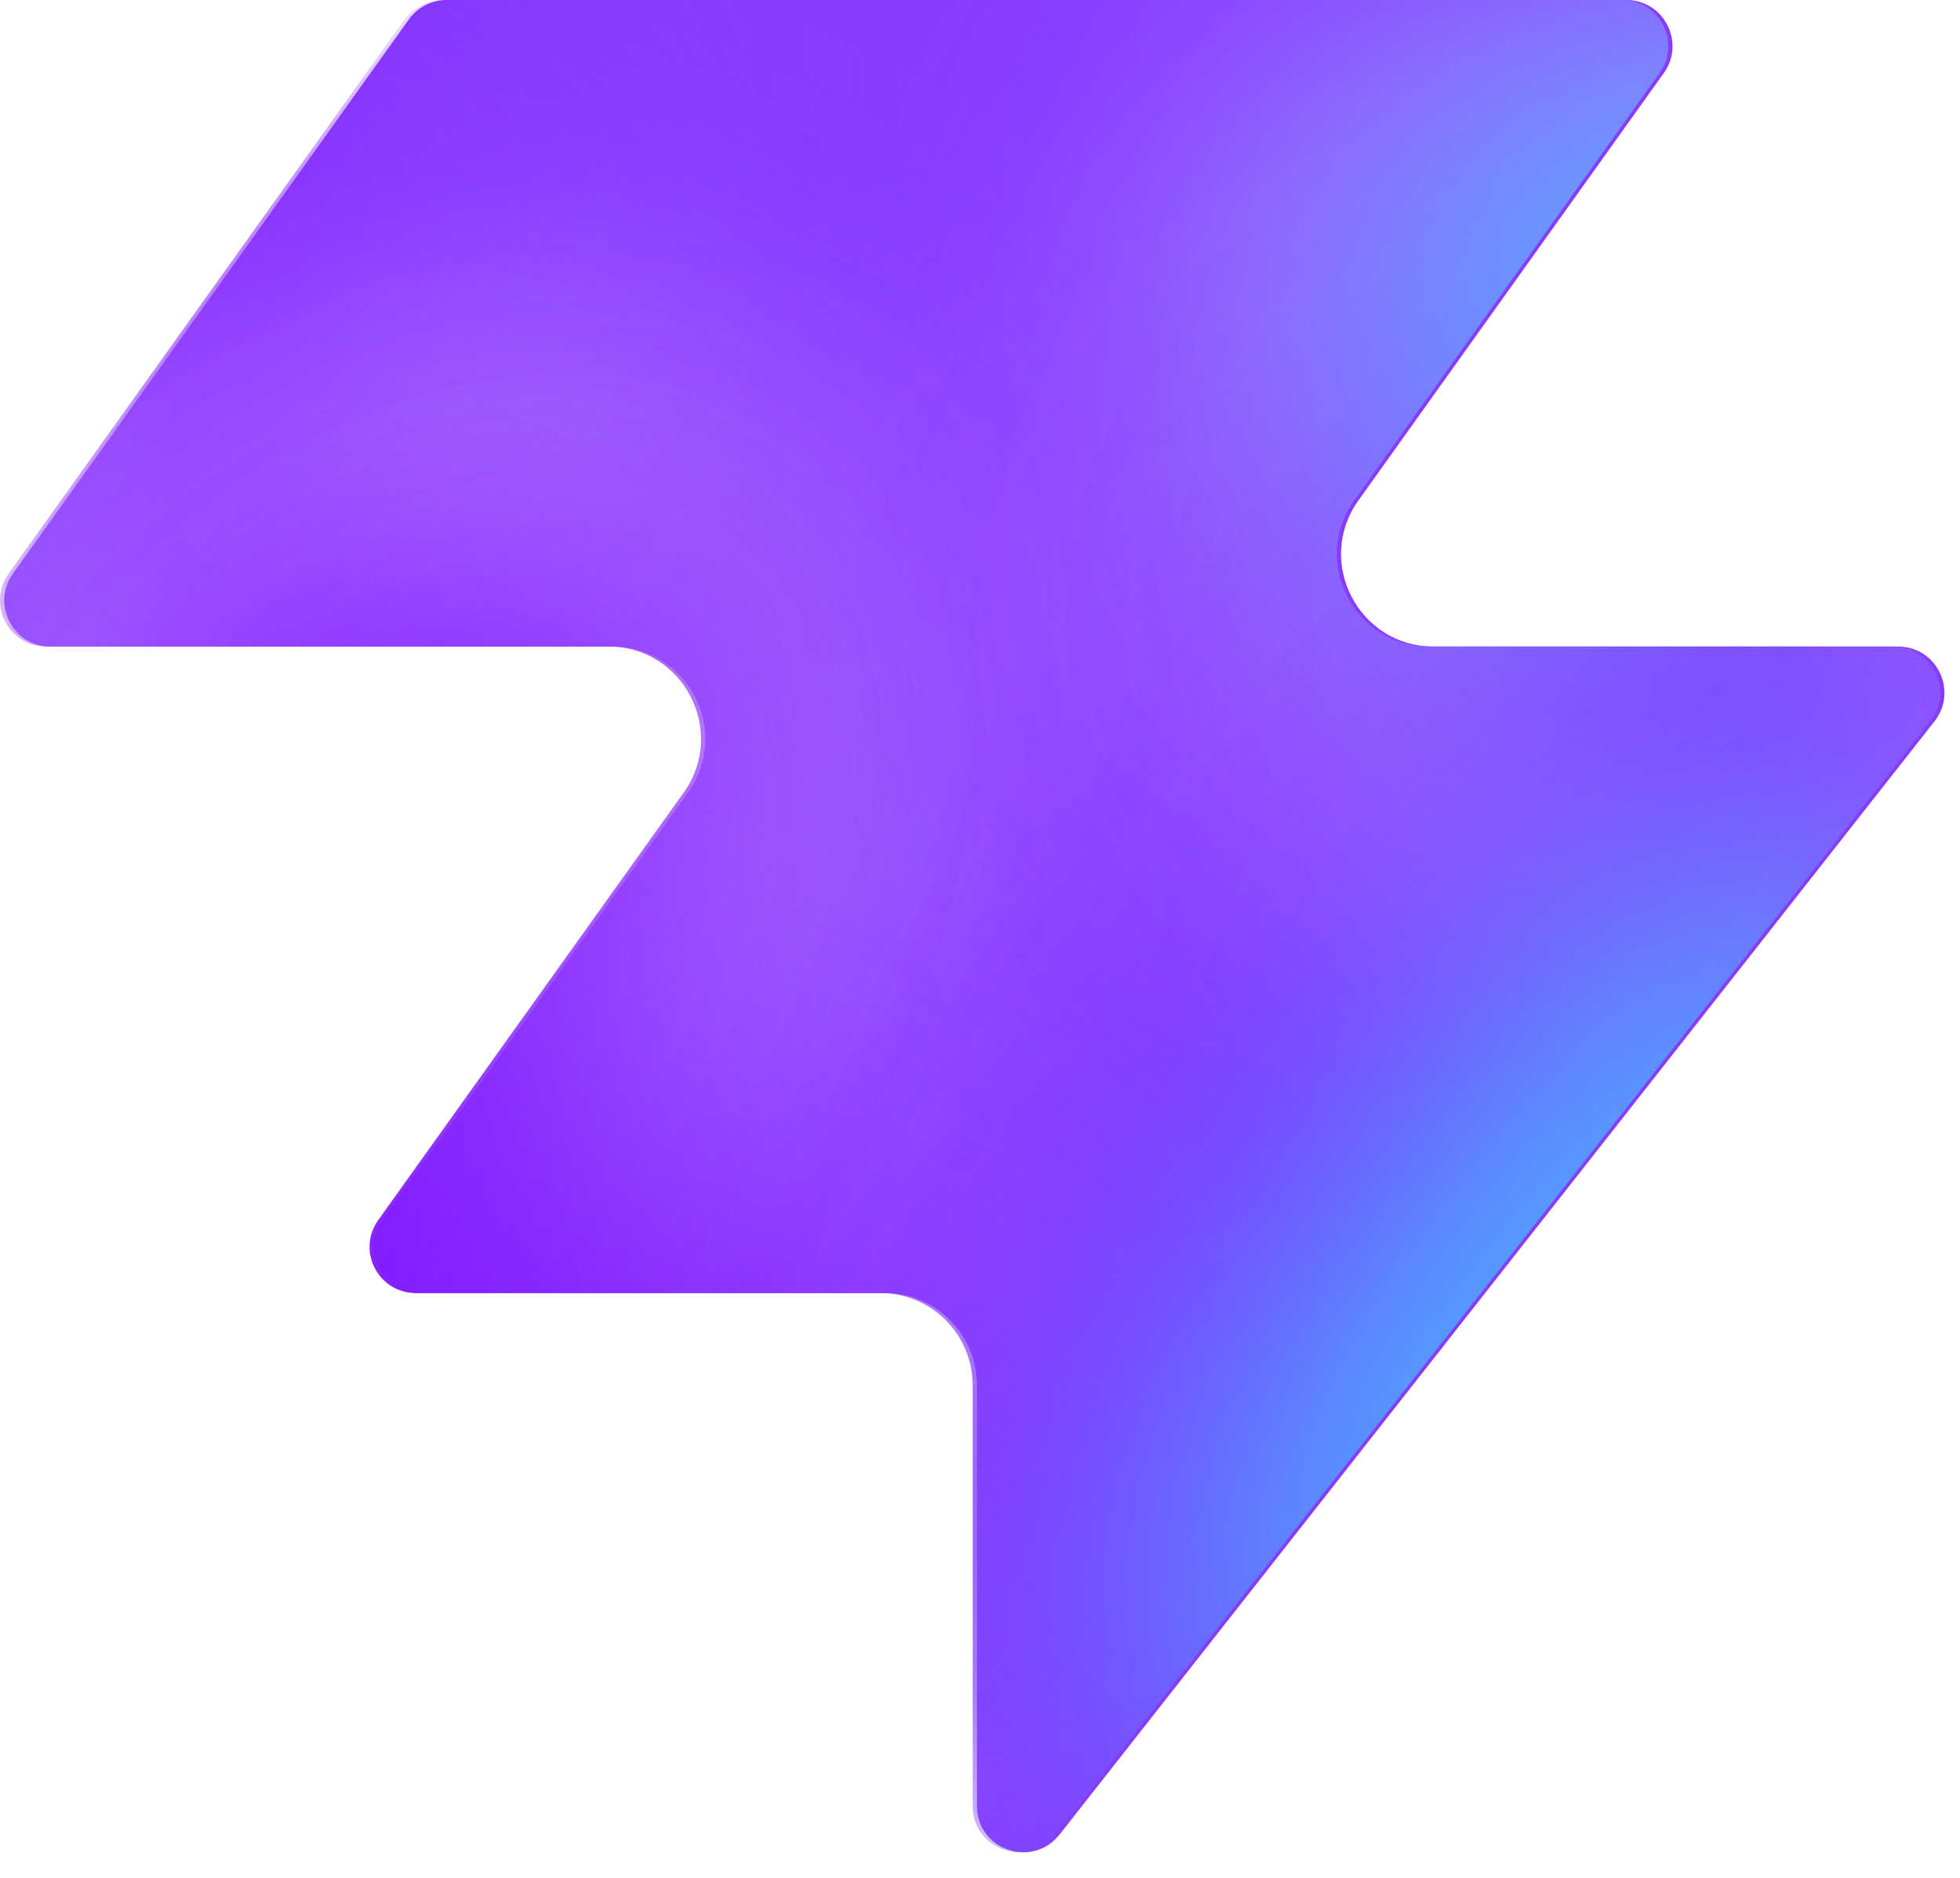
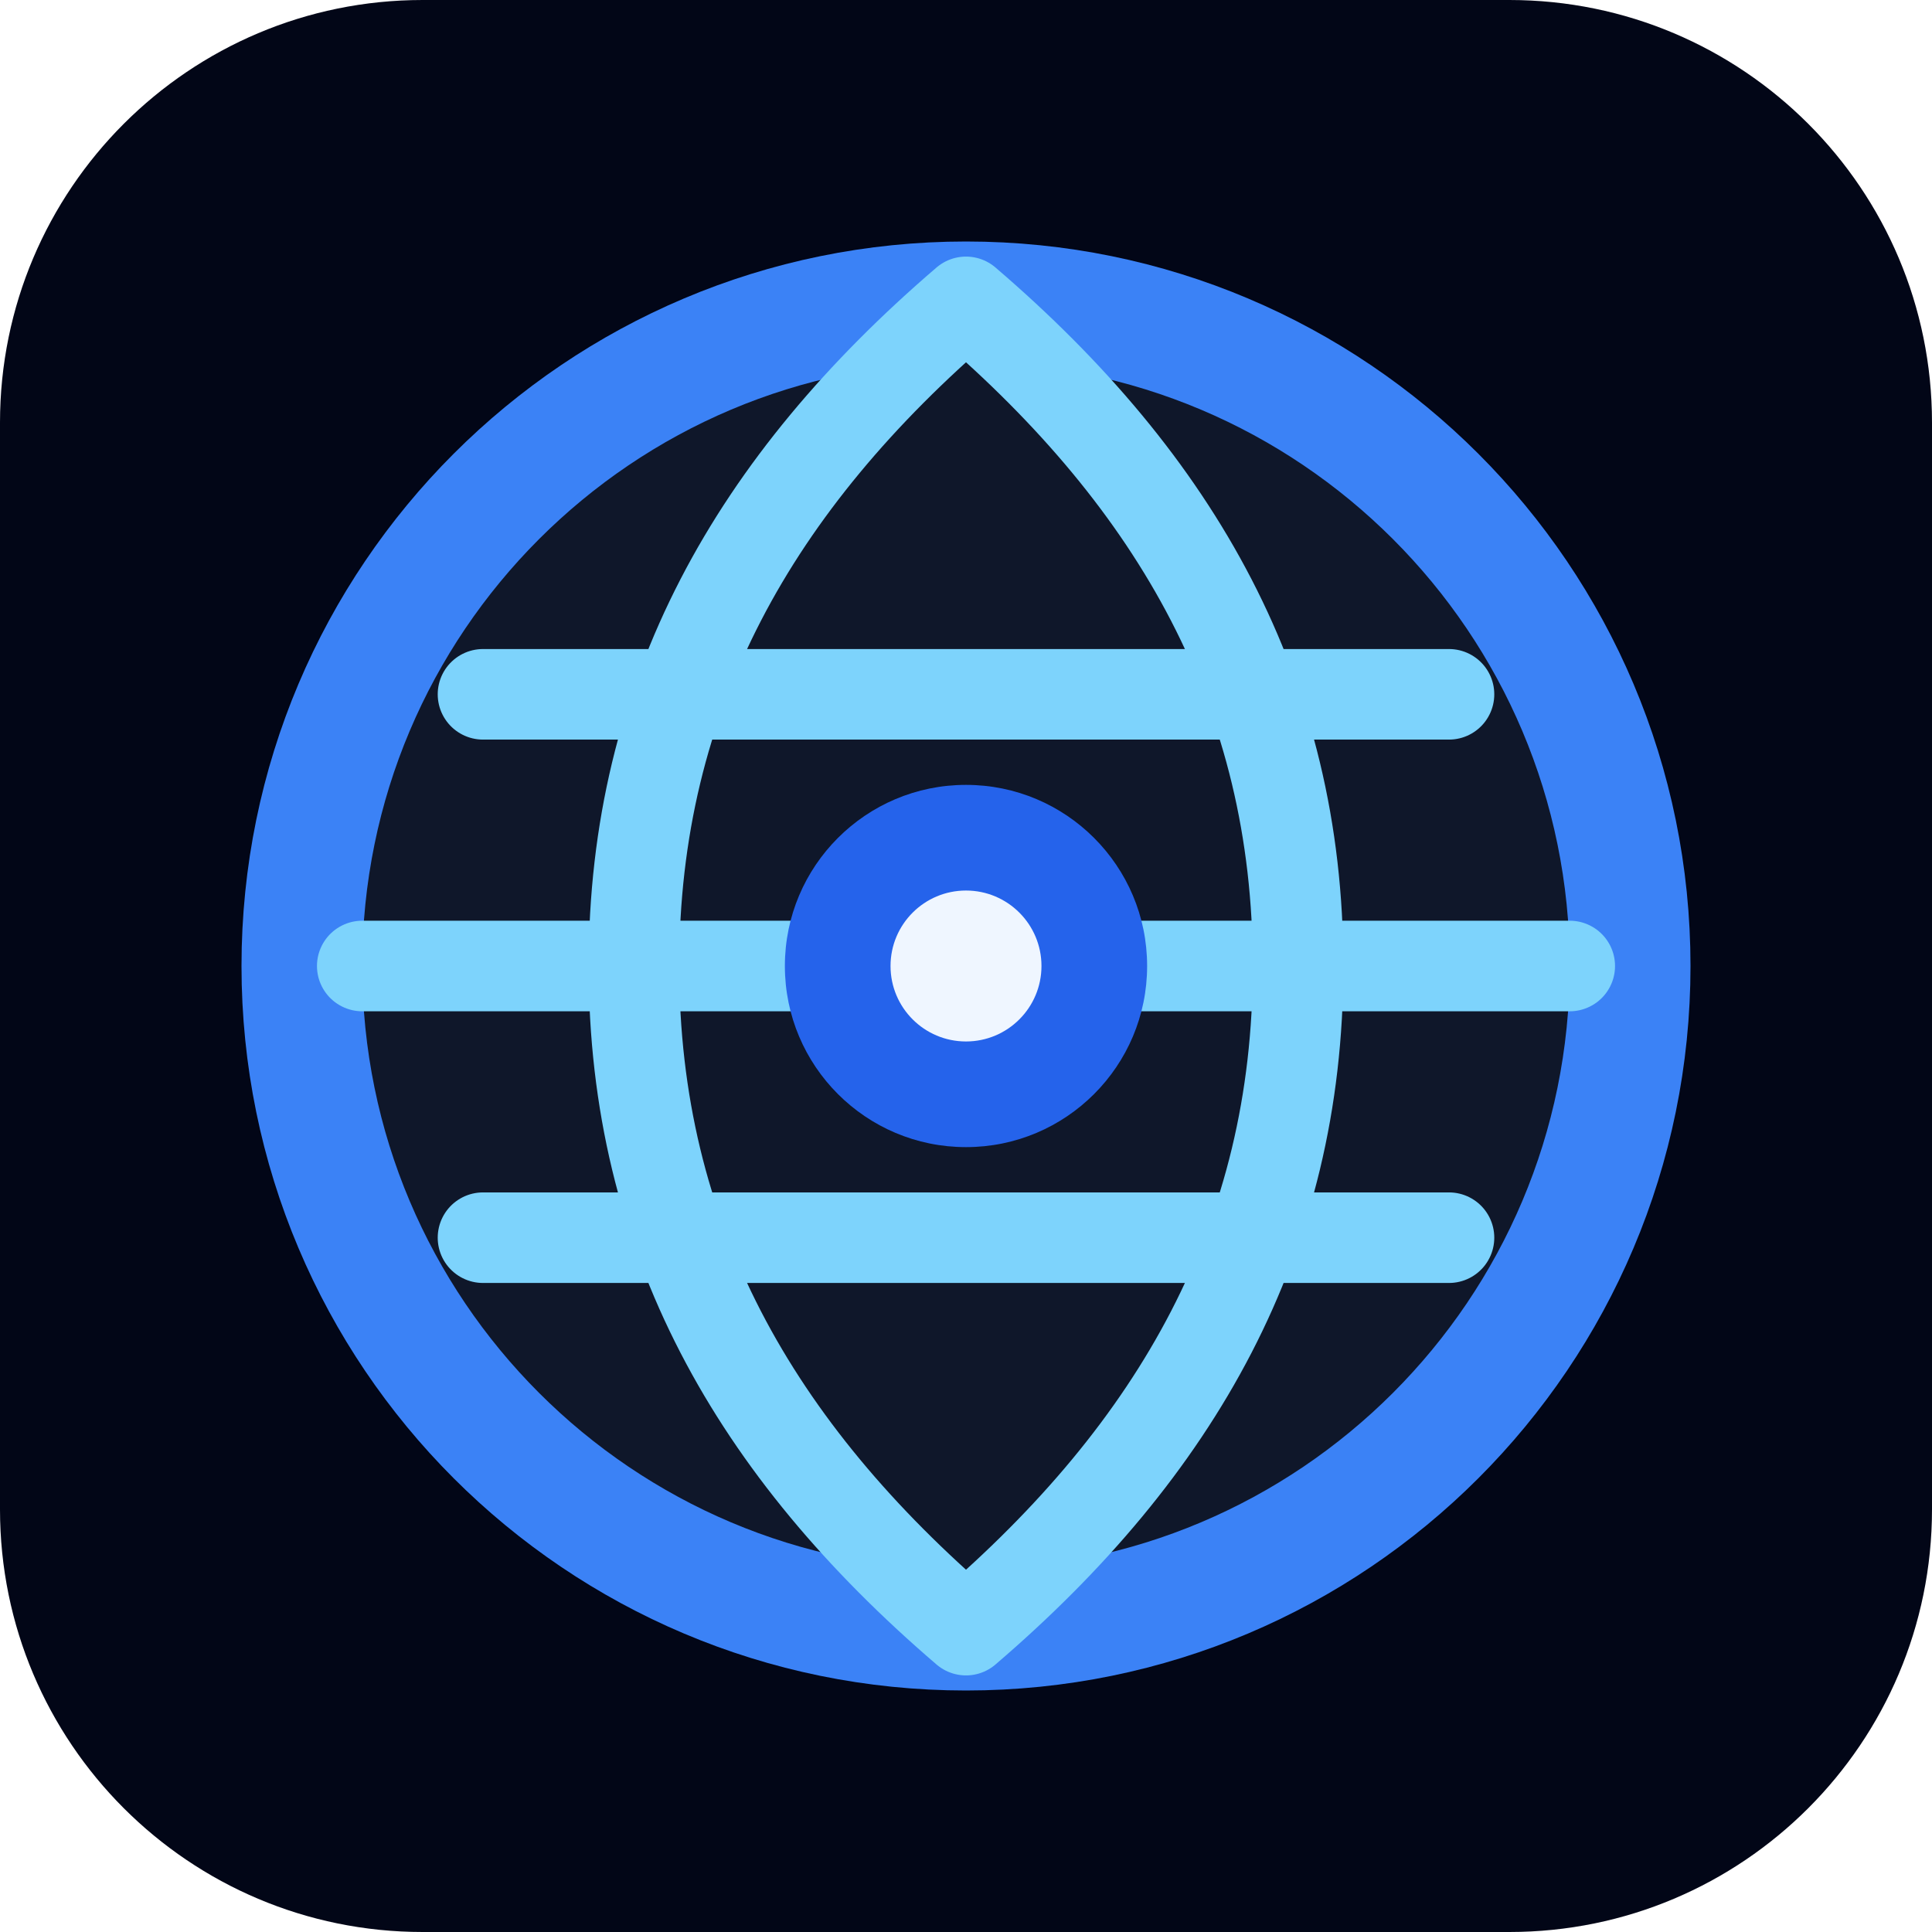
- <svg xmlns="http://www.w3.org/2000/svg" width="48" height="46" fill="none" viewBox="0 0 48 46">
-   <path fill="#863bff" d="M25.946 44.938c-.664.845-2.021.375-2.021-.698V33.937a2.26 2.26 0 0 0-2.262-2.262H10.287c-.92 0-1.456-1.04-.92-1.788l7.48-10.471c1.07-1.497 0-3.578-1.842-3.578H1.237c-.92 0-1.456-1.04-.92-1.788L10.013.474c.214-.297.556-.474.92-.474h28.894c.92 0 1.456 1.04.92 1.788l-7.48 10.471c-1.07 1.498 0 3.579 1.842 3.579h11.377c.943 0 1.473 1.088.89 1.83L25.947 44.94z" style="fill:#863bff;fill:color(display-p3 .525 .23 1);fill-opacity:1" />
-   <mask id="a" width="48" height="46" x="0" y="0" maskUnits="userSpaceOnUse" style="mask-type:alpha">
-     <path fill="#000" d="M25.842 44.938c-.664.844-2.021.375-2.021-.698V33.937a2.26 2.26 0 0 0-2.262-2.262H10.183c-.92 0-1.456-1.04-.92-1.788l7.48-10.471c1.07-1.498 0-3.579-1.842-3.579H1.133c-.92 0-1.456-1.04-.92-1.787L9.91.473c.214-.297.556-.474.92-.474h28.894c.92 0 1.456 1.04.92 1.788l-7.48 10.471c-1.07 1.498 0 3.578 1.842 3.578h11.377c.943 0 1.473 1.088.89 1.832L25.843 44.94z" style="fill:#000;fill-opacity:1" />
-   </mask>
-   <g mask="url(#a)">
-     <g filter="url(#b)">
-       <ellipse cx="5.508" cy="14.704" fill="#ede6ff" rx="5.508" ry="14.704" style="fill:#ede6ff;fill:color(display-p3 .927 .903 1);fill-opacity:1" transform="matrix(.00324 1 1 -.00324 -4.47 31.516)" />
-     </g>
-     <g filter="url(#c)">
-       <ellipse cx="10.399" cy="29.851" fill="#ede6ff" rx="10.399" ry="29.851" style="fill:#ede6ff;fill:color(display-p3 .927 .903 1);fill-opacity:1" transform="matrix(.00324 1 1 -.00324 -39.328 7.883)" />
-     </g>
-     <g filter="url(#d)">
-       <ellipse cx="5.508" cy="30.487" fill="#7e14ff" rx="5.508" ry="30.487" style="fill:#7e14ff;fill:color(display-p3 .492 .077 1);fill-opacity:1" transform="rotate(89.814 -25.913 -14.639)scale(1 -1)" />
-     </g>
-     <g filter="url(#e)">
-       <ellipse cx="5.508" cy="30.599" fill="#7e14ff" rx="5.508" ry="30.599" style="fill:#7e14ff;fill:color(display-p3 .492 .077 1);fill-opacity:1" transform="rotate(89.814 -32.644 -3.334)scale(1 -1)" />
-     </g>
-     <g filter="url(#f)">
-       <ellipse cx="5.508" cy="30.599" fill="#7e14ff" rx="5.508" ry="30.599" style="fill:#7e14ff;fill:color(display-p3 .492 .077 1);fill-opacity:1" transform="matrix(.00324 1 1 -.00324 -34.34 30.47)" />
-     </g>
-     <g filter="url(#g)">
-       <ellipse cx="14.072" cy="22.078" fill="#ede6ff" rx="14.072" ry="22.078" style="fill:#ede6ff;fill:color(display-p3 .927 .903 1);fill-opacity:1" transform="rotate(93.35 24.506 48.493)scale(-1 1)" />
-     </g>
-     <g filter="url(#h)">
-       <ellipse cx="3.47" cy="21.501" fill="#7e14ff" rx="3.47" ry="21.501" style="fill:#7e14ff;fill:color(display-p3 .492 .077 1);fill-opacity:1" transform="rotate(89.009 28.708 47.59)scale(-1 1)" />
-     </g>
-     <g filter="url(#i)">
-       <ellipse cx="3.47" cy="21.501" fill="#7e14ff" rx="3.47" ry="21.501" style="fill:#7e14ff;fill:color(display-p3 .492 .077 1);fill-opacity:1" transform="rotate(89.009 28.708 47.59)scale(-1 1)" />
-     </g>
-     <g filter="url(#j)">
-       <ellipse cx=".387" cy="8.972" fill="#7e14ff" rx="4.407" ry="29.108" style="fill:#7e14ff;fill:color(display-p3 .492 .077 1);fill-opacity:1" transform="rotate(39.51 .387 8.972)" />
-     </g>
-     <g filter="url(#k)">
-       <ellipse cx="47.523" cy="-6.092" fill="#7e14ff" rx="4.407" ry="29.108" style="fill:#7e14ff;fill:color(display-p3 .492 .077 1);fill-opacity:1" transform="rotate(37.892 47.523 -6.092)" />
-     </g>
-     <g filter="url(#l)">
-       <ellipse cx="41.412" cy="6.333" fill="#47bfff" rx="5.971" ry="9.665" style="fill:#47bfff;fill:color(display-p3 .28 .748 1);fill-opacity:1" transform="rotate(37.892 41.412 6.333)" />
-     </g>
-     <g filter="url(#m)">
-       <ellipse cx="-1.879" cy="38.332" fill="#7e14ff" rx="4.407" ry="29.108" style="fill:#7e14ff;fill:color(display-p3 .492 .077 1);fill-opacity:1" transform="rotate(37.892 -1.88 38.332)" />
-     </g>
-     <g filter="url(#n)">
-       <ellipse cx="-1.879" cy="38.332" fill="#7e14ff" rx="4.407" ry="29.108" style="fill:#7e14ff;fill:color(display-p3 .492 .077 1);fill-opacity:1" transform="rotate(37.892 -1.88 38.332)" />
-     </g>
-     <g filter="url(#o)">
-       <ellipse cx="35.651" cy="29.907" fill="#7e14ff" rx="4.407" ry="29.108" style="fill:#7e14ff;fill:color(display-p3 .492 .077 1);fill-opacity:1" transform="rotate(37.892 35.651 29.907)" />
-     </g>
-     <g filter="url(#p)">
-       <ellipse cx="38.418" cy="32.4" fill="#47bfff" rx="5.971" ry="15.297" style="fill:#47bfff;fill:color(display-p3 .28 .748 1);fill-opacity:1" transform="rotate(37.892 38.418 32.4)" />
-     </g>
-   </g>
-   <defs>
-     <filter id="b" width="60.045" height="41.654" x="-19.77" y="16.149" color-interpolation-filters="sRGB" filterUnits="userSpaceOnUse">
-       <feFlood flood-opacity="0" result="BackgroundImageFix" />
-       <feBlend in="SourceGraphic" in2="BackgroundImageFix" result="shape" />
-       <feGaussianBlur result="effect1_foregroundBlur_2002_17158" stdDeviation="7.659" />
-     </filter>
-     <filter id="c" width="90.34" height="51.437" x="-54.613" y="-7.533" color-interpolation-filters="sRGB" filterUnits="userSpaceOnUse">
-       <feFlood flood-opacity="0" result="BackgroundImageFix" />
-       <feBlend in="SourceGraphic" in2="BackgroundImageFix" result="shape" />
-       <feGaussianBlur result="effect1_foregroundBlur_2002_17158" stdDeviation="7.659" />
-     </filter>
-     <filter id="d" width="79.355" height="29.4" x="-49.64" y="2.03" color-interpolation-filters="sRGB" filterUnits="userSpaceOnUse">
-       <feFlood flood-opacity="0" result="BackgroundImageFix" />
-       <feBlend in="SourceGraphic" in2="BackgroundImageFix" result="shape" />
-       <feGaussianBlur result="effect1_foregroundBlur_2002_17158" stdDeviation="4.596" />
-     </filter>
-     <filter id="e" width="79.579" height="29.4" x="-45.045" y="20.029" color-interpolation-filters="sRGB" filterUnits="userSpaceOnUse">
-       <feFlood flood-opacity="0" result="BackgroundImageFix" />
-       <feBlend in="SourceGraphic" in2="BackgroundImageFix" result="shape" />
-       <feGaussianBlur result="effect1_foregroundBlur_2002_17158" stdDeviation="4.596" />
-     </filter>
-     <filter id="f" width="79.579" height="29.4" x="-43.513" y="21.178" color-interpolation-filters="sRGB" filterUnits="userSpaceOnUse">
-       <feFlood flood-opacity="0" result="BackgroundImageFix" />
-       <feBlend in="SourceGraphic" in2="BackgroundImageFix" result="shape" />
-       <feGaussianBlur result="effect1_foregroundBlur_2002_17158" stdDeviation="4.596" />
-     </filter>
-     <filter id="g" width="74.749" height="58.852" x="15.756" y="-17.901" color-interpolation-filters="sRGB" filterUnits="userSpaceOnUse">
-       <feFlood flood-opacity="0" result="BackgroundImageFix" />
-       <feBlend in="SourceGraphic" in2="BackgroundImageFix" result="shape" />
-       <feGaussianBlur result="effect1_foregroundBlur_2002_17158" stdDeviation="7.659" />
-     </filter>
-     <filter id="h" width="61.377" height="25.362" x="23.548" y="2.284" color-interpolation-filters="sRGB" filterUnits="userSpaceOnUse">
-       <feFlood flood-opacity="0" result="BackgroundImageFix" />
-       <feBlend in="SourceGraphic" in2="BackgroundImageFix" result="shape" />
-       <feGaussianBlur result="effect1_foregroundBlur_2002_17158" stdDeviation="4.596" />
-     </filter>
-     <filter id="i" width="61.377" height="25.362" x="23.548" y="2.284" color-interpolation-filters="sRGB" filterUnits="userSpaceOnUse">
-       <feFlood flood-opacity="0" result="BackgroundImageFix" />
-       <feBlend in="SourceGraphic" in2="BackgroundImageFix" result="shape" />
-       <feGaussianBlur result="effect1_foregroundBlur_2002_17158" stdDeviation="4.596" />
-     </filter>
-     <filter id="j" width="56.045" height="63.649" x="-27.636" y="-22.853" color-interpolation-filters="sRGB" filterUnits="userSpaceOnUse">
-       <feFlood flood-opacity="0" result="BackgroundImageFix" />
-       <feBlend in="SourceGraphic" in2="BackgroundImageFix" result="shape" />
-       <feGaussianBlur result="effect1_foregroundBlur_2002_17158" stdDeviation="4.596" />
-     </filter>
-     <filter id="k" width="54.814" height="64.646" x="20.116" y="-38.415" color-interpolation-filters="sRGB" filterUnits="userSpaceOnUse">
-       <feFlood flood-opacity="0" result="BackgroundImageFix" />
-       <feBlend in="SourceGraphic" in2="BackgroundImageFix" result="shape" />
-       <feGaussianBlur result="effect1_foregroundBlur_2002_17158" stdDeviation="4.596" />
-     </filter>
-     <filter id="l" width="33.541" height="35.313" x="24.641" y="-11.323" color-interpolation-filters="sRGB" filterUnits="userSpaceOnUse">
-       <feFlood flood-opacity="0" result="BackgroundImageFix" />
-       <feBlend in="SourceGraphic" in2="BackgroundImageFix" result="shape" />
-       <feGaussianBlur result="effect1_foregroundBlur_2002_17158" stdDeviation="4.596" />
-     </filter>
-     <filter id="m" width="54.814" height="64.646" x="-29.286" y="6.009" color-interpolation-filters="sRGB" filterUnits="userSpaceOnUse">
-       <feFlood flood-opacity="0" result="BackgroundImageFix" />
-       <feBlend in="SourceGraphic" in2="BackgroundImageFix" result="shape" />
-       <feGaussianBlur result="effect1_foregroundBlur_2002_17158" stdDeviation="4.596" />
-     </filter>
-     <filter id="n" width="54.814" height="64.646" x="-29.286" y="6.009" color-interpolation-filters="sRGB" filterUnits="userSpaceOnUse">
-       <feFlood flood-opacity="0" result="BackgroundImageFix" />
-       <feBlend in="SourceGraphic" in2="BackgroundImageFix" result="shape" />
-       <feGaussianBlur result="effect1_foregroundBlur_2002_17158" stdDeviation="4.596" />
-     </filter>
-     <filter id="o" width="54.814" height="64.646" x="8.244" y="-2.416" color-interpolation-filters="sRGB" filterUnits="userSpaceOnUse">
-       <feFlood flood-opacity="0" result="BackgroundImageFix" />
-       <feBlend in="SourceGraphic" in2="BackgroundImageFix" result="shape" />
-       <feGaussianBlur result="effect1_foregroundBlur_2002_17158" stdDeviation="4.596" />
-     </filter>
-     <filter id="p" width="39.409" height="43.623" x="18.713" y="10.588" color-interpolation-filters="sRGB" filterUnits="userSpaceOnUse">
-       <feFlood flood-opacity="0" result="BackgroundImageFix" />
-       <feBlend in="SourceGraphic" in2="BackgroundImageFix" result="shape" />
-       <feGaussianBlur result="effect1_foregroundBlur_2002_17158" stdDeviation="4.596" />
-     </filter>
-   </defs>
+ <svg xmlns="http://www.w3.org/2000/svg" viewBox="0 0 64 64">
+   <rect width="64" height="64" rx="14" fill="#020617" />
+   <circle cx="32" cy="32" r="22" fill="#0f172a" stroke="#3b82f6" stroke-width="4" />
+   <path d="M12 32h40M32 10c7 6 11 13 11 22s-4 16-11 22M32 10c-7 6-11 13-11 22s4 16 11 22M16 23h32M16 41h32" fill="none" stroke="#7dd3fc" stroke-width="3" stroke-linecap="round" />
+   <circle cx="32" cy="32" r="6" fill="#2563eb" />
+   <circle cx="32" cy="32" r="2.5" fill="#eff6ff" />
</svg>
